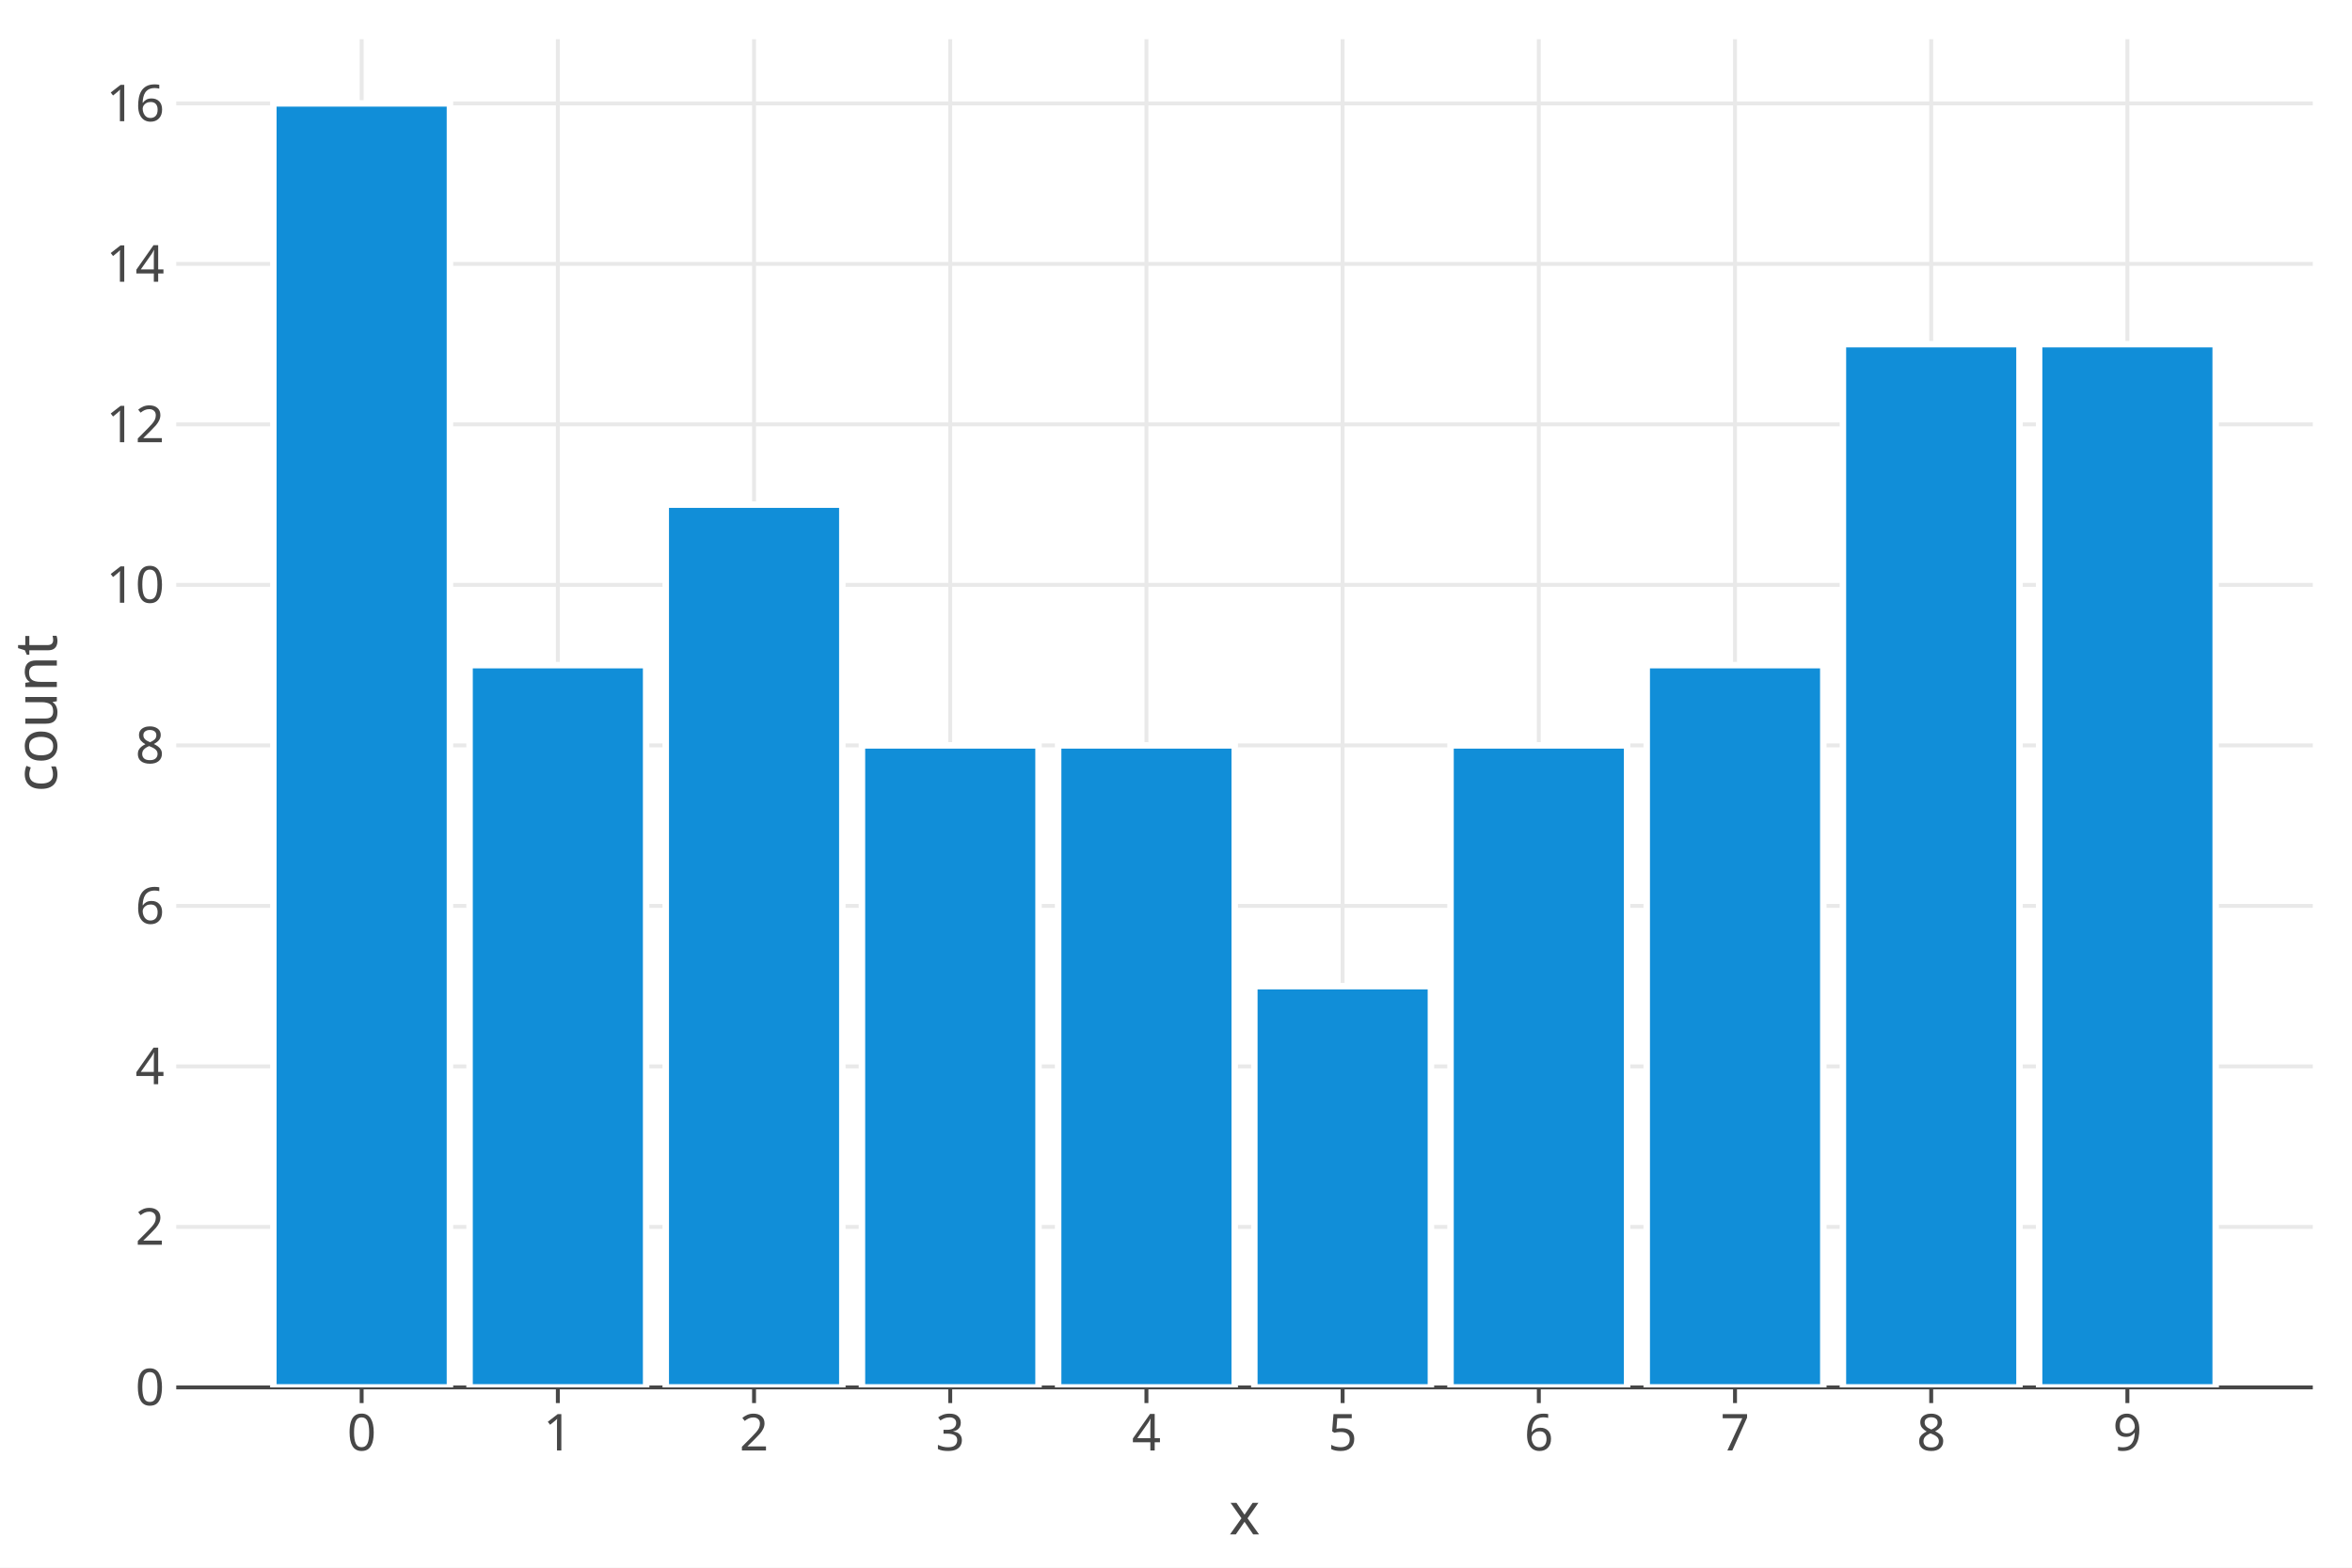
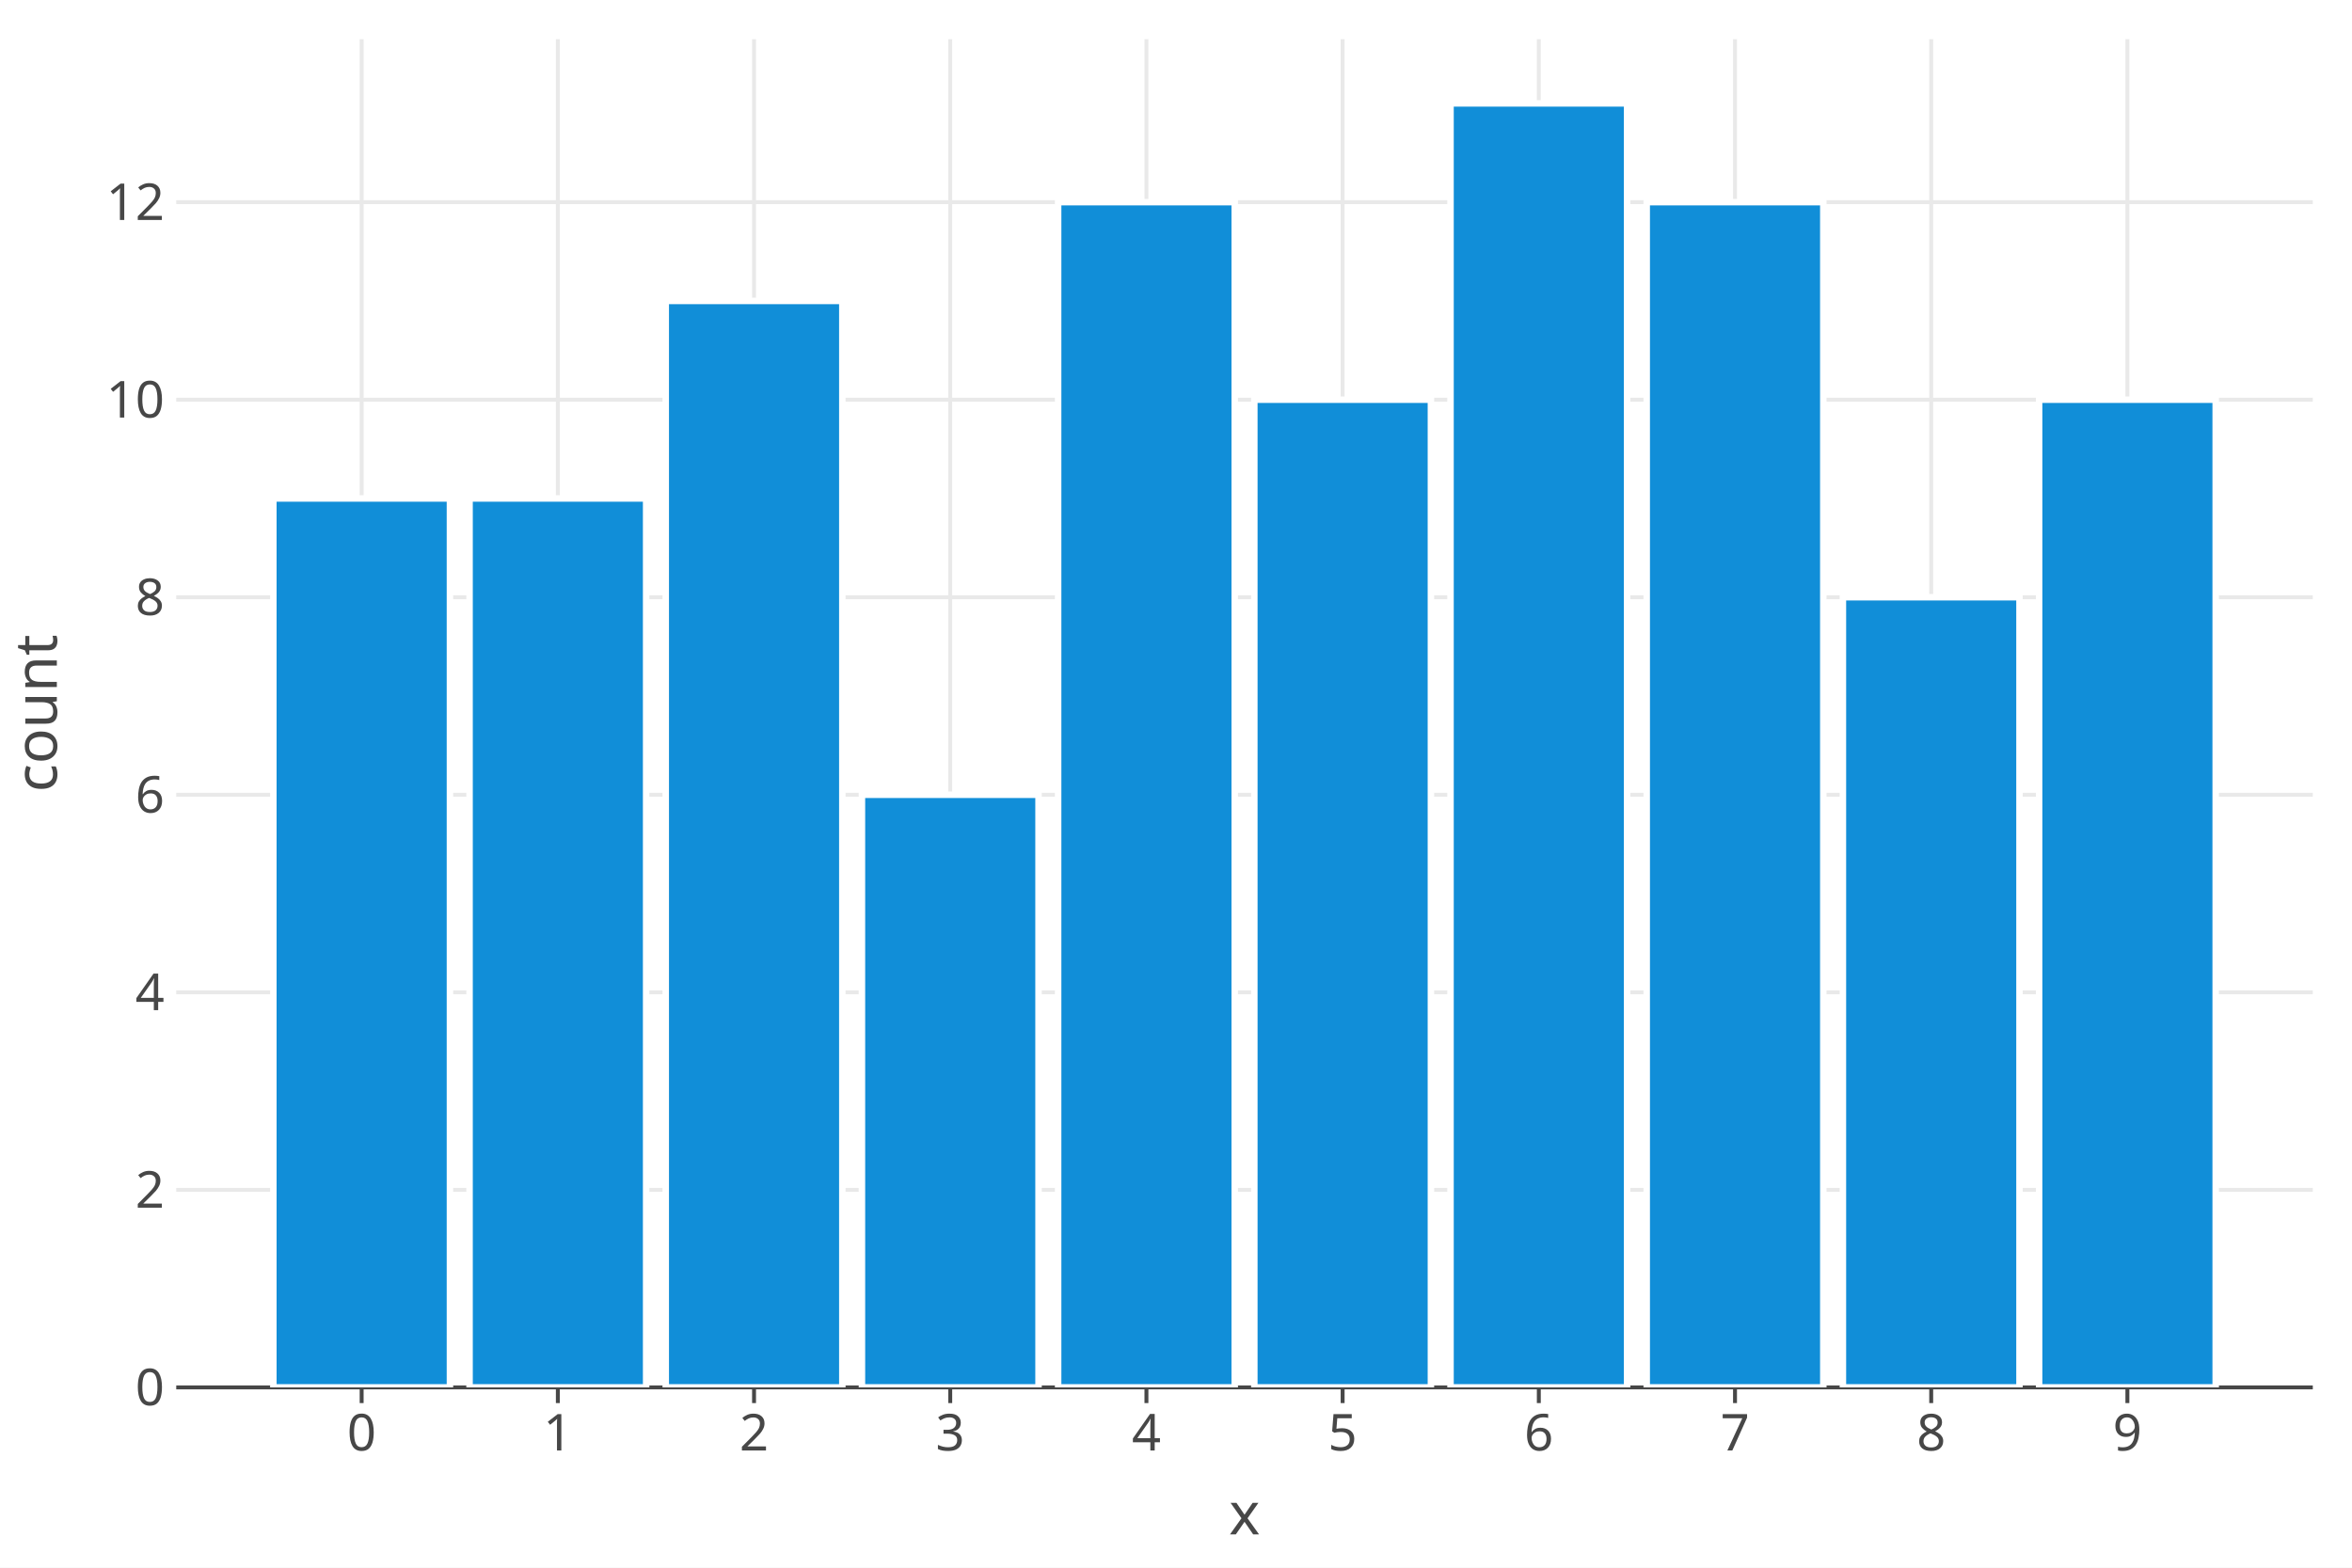
<svg xmlns="http://www.w3.org/2000/svg" class="plt-container" width="600.0" height="400.0">
  <style type="text/css">
  .plt-container {
   font-family: Lucida Grande, sans-serif;
   user-select: none;
   -webkit-user-select: none;
   -moz-user-select: none;
   -ms-user-select: none;
}
text {
   text-rendering: optimizeLegibility;
}
- #pEuWXeX .plot-title {
+ #pAyfQzY .plot-title {
   fill: #474747;
   font-family: Lucida Grande, sans-serif;
   font-size: 16.0px;
   font-weight: normal;
   font-style: normal;   
}
- #pEuWXeX .plot-subtitle {
+ #pAyfQzY .plot-subtitle {
   fill: #474747;
   font-family: Lucida Grande, sans-serif;
   font-size: 15.0px;
   font-weight: normal;
   font-style: normal;   
}
- #pEuWXeX .plot-caption {
-    fill: #474747;
-    font-family: Lucida Grande, sans-serif;
-    font-size: 13.0px;
-    font-weight: normal;
-    font-style: normal;   
- }
- #pEuWXeX .legend-title {
+ #pAyfQzY .plot-caption {
+    fill: #474747;
+    font-family: Lucida Grande, sans-serif;
+    font-size: 13.0px;
+    font-weight: normal;
+    font-style: normal;   
+ }
+ #pAyfQzY .legend-title {
   fill: #474747;
   font-family: Lucida Grande, sans-serif;
   font-size: 15.0px;
   font-weight: normal;
   font-style: normal;   
}
- #pEuWXeX .legend-item {
-    fill: #474747;
-    font-family: Lucida Grande, sans-serif;
-    font-size: 13.0px;
-    font-weight: normal;
-    font-style: normal;   
- }
- #pEuWXeX .axis-title-x {
+ #pAyfQzY .legend-item {
+    fill: #474747;
+    font-family: Lucida Grande, sans-serif;
+    font-size: 13.0px;
+    font-weight: normal;
+    font-style: normal;   
+ }
+ #pAyfQzY .axis-title-x {
   fill: #474747;
   font-family: Lucida Grande, sans-serif;
   font-size: 15.0px;
   font-weight: normal;
   font-style: normal;   
}
- #pEuWXeX .axis-text-x {
-    fill: #474747;
-    font-family: Lucida Grande, sans-serif;
-    font-size: 13.0px;
-    font-weight: normal;
-    font-style: normal;   
- }
- #dxrlztW .axis-tooltip-text-x {
+ #pAyfQzY .axis-text-x {
+    fill: #474747;
+    font-family: Lucida Grande, sans-serif;
+    font-size: 13.0px;
+    font-weight: normal;
+    font-style: normal;   
+ }
+ #duBKmwk .axis-tooltip-text-x {
   fill: #ffffff;
   font-family: Lucida Grande, sans-serif;
   font-size: 13.0px;
   font-weight: normal;
   font-style: normal;   
}
- #pEuWXeX .axis-title-y {
+ #pAyfQzY .axis-title-y {
   fill: #474747;
   font-family: Lucida Grande, sans-serif;
   font-size: 15.0px;
   font-weight: normal;
   font-style: normal;   
}
- #pEuWXeX .axis-text-y {
-    fill: #474747;
-    font-family: Lucida Grande, sans-serif;
-    font-size: 13.0px;
-    font-weight: normal;
-    font-style: normal;   
- }
- #dxrlztW .axis-tooltip-text-y {
+ #pAyfQzY .axis-text-y {
+    fill: #474747;
+    font-family: Lucida Grande, sans-serif;
+    font-size: 13.0px;
+    font-weight: normal;
+    font-style: normal;   
+ }
+ #duBKmwk .axis-tooltip-text-y {
   fill: #ffffff;
   font-family: Lucida Grande, sans-serif;
   font-size: 13.0px;
   font-weight: normal;
   font-style: normal;   
}
- #pEuWXeX .facet-strip-text-x {
-    fill: #474747;
-    font-family: Lucida Grande, sans-serif;
-    font-size: 13.0px;
-    font-weight: normal;
-    font-style: normal;   
- }
- #pEuWXeX .facet-strip-text-y {
-    fill: #474747;
-    font-family: Lucida Grande, sans-serif;
-    font-size: 13.0px;
-    font-weight: normal;
-    font-style: normal;   
- }
- #dxrlztW .tooltip-text {
-    fill: #474747;
-    font-family: Lucida Grande, sans-serif;
-    font-size: 13.0px;
-    font-weight: normal;
-    font-style: normal;   
- }
- #dxrlztW .tooltip-title {
+ #pAyfQzY .facet-strip-text-x {
+    fill: #474747;
+    font-family: Lucida Grande, sans-serif;
+    font-size: 13.0px;
+    font-weight: normal;
+    font-style: normal;   
+ }
+ #pAyfQzY .facet-strip-text-y {
+    fill: #474747;
+    font-family: Lucida Grande, sans-serif;
+    font-size: 13.0px;
+    font-weight: normal;
+    font-style: normal;   
+ }
+ #duBKmwk .tooltip-text {
+    fill: #474747;
+    font-family: Lucida Grande, sans-serif;
+    font-size: 13.0px;
+    font-weight: normal;
+    font-style: normal;   
+ }
+ #duBKmwk .tooltip-title {
   fill: #474747;
   font-family: Lucida Grande, sans-serif;
   font-size: 13.0px;
   font-weight: bold;
   font-style: normal;   
}
- #dxrlztW .tooltip-label {
+ #duBKmwk .tooltip-label {
   fill: #474747;
   font-family: Lucida Grande, sans-serif;
   font-size: 13.0px;
   font-weight: bold;
   font-style: normal;   
}

  </style>
-   <g id="pEuWXeX">
+   <g id="pAyfQzY">
    <path fill-rule="evenodd" fill="rgb(255,255,255)" fill-opacity="1.0" d="M0.0 0.0 L0.0 400.0 L600.0 400.0 L600.0 0.0 Z">
    </path>
    <g transform="translate(23.0 10.0 ) ">
      <g transform="translate(21.96121 0.0 ) ">
        <line x1="47.297" y1="344.0" x2="47.297" y2="0.0" stroke="rgb(233,233,233)" stroke-opacity="1.0" stroke-width="1.0" fill="none">
        </line>
        <line x1="97.346" y1="344.0" x2="97.346" y2="0.0" stroke="rgb(233,233,233)" stroke-opacity="1.0" stroke-width="1.0" fill="none">
        </line>
        <line x1="147.396" y1="344.0" x2="147.396" y2="0.0" stroke="rgb(233,233,233)" stroke-opacity="1.0" stroke-width="1.0" fill="none">
        </line>
        <line x1="197.445" y1="344.0" x2="197.445" y2="0.0" stroke="rgb(233,233,233)" stroke-opacity="1.0" stroke-width="1.0" fill="none">
        </line>
        <line x1="247.495" y1="344.0" x2="247.495" y2="0.0" stroke="rgb(233,233,233)" stroke-opacity="1.0" stroke-width="1.0" fill="none">
        </line>
        <line x1="297.544" y1="344.0" x2="297.544" y2="0.0" stroke="rgb(233,233,233)" stroke-opacity="1.0" stroke-width="1.0" fill="none">
        </line>
        <line x1="347.594" y1="344.0" x2="347.594" y2="0.0" stroke="rgb(233,233,233)" stroke-opacity="1.0" stroke-width="1.0" fill="none">
        </line>
        <line x1="397.643" y1="344.0" x2="397.643" y2="0.0" stroke="rgb(233,233,233)" stroke-opacity="1.0" stroke-width="1.0" fill="none">
        </line>
        <line x1="447.693" y1="344.0" x2="447.693" y2="0.0" stroke="rgb(233,233,233)" stroke-opacity="1.0" stroke-width="1.0" fill="none">
        </line>
        <line x1="497.742" y1="344.0" x2="497.742" y2="0.0" stroke="rgb(233,233,233)" stroke-opacity="1.0" stroke-width="1.0" fill="none">
        </line>
      </g>
      <g transform="translate(21.96121 344.0 ) ">
        <g transform="translate(47.29675 0.0 ) ">
          <line stroke-width="1.0" stroke="rgb(71,71,71)" stroke-opacity="1.0" x2="0.0" y2="4.0">
          </line>
          <g transform="translate(0.0 7.0 ) ">
            <text class="axis-text-x" text-anchor="middle" dy="0.7em">
              <tspan>0</tspan>
            </text>
          </g>
        </g>
        <g transform="translate(97.34623 0.0 ) ">
          <line stroke-width="1.0" stroke="rgb(71,71,71)" stroke-opacity="1.0" x2="0.0" y2="4.0">
          </line>
          <g transform="translate(0.0 7.0 ) ">
            <text class="axis-text-x" text-anchor="middle" dy="0.7em">
              <tspan>1</tspan>
            </text>
          </g>
        </g>
        <g transform="translate(147.3957 0.0 ) ">
          <line stroke-width="1.0" stroke="rgb(71,71,71)" stroke-opacity="1.0" x2="0.0" y2="4.0">
          </line>
          <g transform="translate(0.0 7.0 ) ">
            <text class="axis-text-x" text-anchor="middle" dy="0.7em">
              <tspan>2</tspan>
            </text>
          </g>
        </g>
        <g transform="translate(197.4452 0.0 ) ">
          <line stroke-width="1.0" stroke="rgb(71,71,71)" stroke-opacity="1.0" x2="0.0" y2="4.0">
          </line>
          <g transform="translate(0.0 7.0 ) ">
            <text class="axis-text-x" text-anchor="middle" dy="0.7em">
              <tspan>3</tspan>
            </text>
          </g>
        </g>
        <g transform="translate(247.4947 0.0 ) ">
          <line stroke-width="1.0" stroke="rgb(71,71,71)" stroke-opacity="1.0" x2="0.0" y2="4.0">
          </line>
          <g transform="translate(0.0 7.0 ) ">
            <text class="axis-text-x" text-anchor="middle" dy="0.7em">
              <tspan>4</tspan>
            </text>
          </g>
        </g>
        <g transform="translate(297.5441 0.0 ) ">
          <line stroke-width="1.0" stroke="rgb(71,71,71)" stroke-opacity="1.0" x2="0.0" y2="4.0">
          </line>
          <g transform="translate(0.0 7.0 ) ">
            <text class="axis-text-x" text-anchor="middle" dy="0.7em">
              <tspan>5</tspan>
            </text>
          </g>
        </g>
        <g transform="translate(347.5936 0.0 ) ">
          <line stroke-width="1.0" stroke="rgb(71,71,71)" stroke-opacity="1.0" x2="0.0" y2="4.0">
          </line>
          <g transform="translate(0.0 7.0 ) ">
            <text class="axis-text-x" text-anchor="middle" dy="0.7em">
              <tspan>6</tspan>
            </text>
          </g>
        </g>
        <g transform="translate(397.6431 0.0 ) ">
          <line stroke-width="1.0" stroke="rgb(71,71,71)" stroke-opacity="1.0" x2="0.0" y2="4.0">
          </line>
          <g transform="translate(0.0 7.0 ) ">
            <text class="axis-text-x" text-anchor="middle" dy="0.7em">
              <tspan>7</tspan>
            </text>
          </g>
        </g>
        <g transform="translate(447.6926 0.0 ) ">
          <line stroke-width="1.0" stroke="rgb(71,71,71)" stroke-opacity="1.0" x2="0.0" y2="4.0">
          </line>
          <g transform="translate(0.0 7.0 ) ">
            <text class="axis-text-x" text-anchor="middle" dy="0.7em">
              <tspan>8</tspan>
            </text>
          </g>
        </g>
        <g transform="translate(497.742 0.0 ) ">
          <line stroke-width="1.0" stroke="rgb(71,71,71)" stroke-opacity="1.0" x2="0.0" y2="4.0">
          </line>
          <g transform="translate(0.0 7.0 ) ">
            <text class="axis-text-x" text-anchor="middle" dy="0.7em">
              <tspan>9</tspan>
            </text>
          </g>
        </g>
        <line x1="0.0" y1="0.0" x2="545.039" y2="0.0" stroke-width="1.0" stroke="rgb(71,71,71)" stroke-opacity="1.0">
        </line>
      </g>
      <g transform="translate(21.96121 0.0 ) ">
-         <line x1="0.0" y1="303.048" x2="545.039" y2="303.048" stroke="rgb(233,233,233)" stroke-opacity="1.0" stroke-width="1.0" fill="none">
-         </line>
-         <line x1="0.0" y1="262.095" x2="545.039" y2="262.095" stroke="rgb(233,233,233)" stroke-opacity="1.0" stroke-width="1.0" fill="none">
-         </line>
-         <line x1="0.0" y1="221.143" x2="545.039" y2="221.143" stroke="rgb(233,233,233)" stroke-opacity="1.0" stroke-width="1.0" fill="none">
-         </line>
-         <line x1="0.0" y1="180.19" x2="545.039" y2="180.19" stroke="rgb(233,233,233)" stroke-opacity="1.0" stroke-width="1.0" fill="none">
-         </line>
-         <line x1="0.0" y1="139.238" x2="545.039" y2="139.238" stroke="rgb(233,233,233)" stroke-opacity="1.0" stroke-width="1.0" fill="none">
-         </line>
-         <line x1="0.0" y1="98.286" x2="545.039" y2="98.286" stroke="rgb(233,233,233)" stroke-opacity="1.0" stroke-width="1.0" fill="none">
-         </line>
-         <line x1="0.0" y1="57.333" x2="545.039" y2="57.333" stroke="rgb(233,233,233)" stroke-opacity="1.0" stroke-width="1.0" fill="none">
-         </line>
-         <line x1="0.0" y1="16.381" x2="545.039" y2="16.381" stroke="rgb(233,233,233)" stroke-opacity="1.0" stroke-width="1.0" fill="none">
+         <line x1="0.0" y1="293.597" x2="545.039" y2="293.597" stroke="rgb(233,233,233)" stroke-opacity="1.0" stroke-width="1.0" fill="none">
+         </line>
+         <line x1="0.0" y1="243.194" x2="545.039" y2="243.194" stroke="rgb(233,233,233)" stroke-opacity="1.0" stroke-width="1.0" fill="none">
+         </line>
+         <line x1="0.0" y1="192.791" x2="545.039" y2="192.791" stroke="rgb(233,233,233)" stroke-opacity="1.0" stroke-width="1.0" fill="none">
+         </line>
+         <line x1="0.0" y1="142.388" x2="545.039" y2="142.388" stroke="rgb(233,233,233)" stroke-opacity="1.0" stroke-width="1.0" fill="none">
+         </line>
+         <line x1="0.0" y1="91.985" x2="545.039" y2="91.985" stroke="rgb(233,233,233)" stroke-opacity="1.0" stroke-width="1.0" fill="none">
+         </line>
+         <line x1="0.0" y1="41.582" x2="545.039" y2="41.582" stroke="rgb(233,233,233)" stroke-opacity="1.0" stroke-width="1.0" fill="none">
        </line>
      </g>
      <g transform="translate(21.96121 0.0 ) ">
        <g transform="translate(0.0 344.0 ) ">
          <g transform="translate(-3.0 0.0 ) ">
            <text class="axis-text-y" text-anchor="end" dy="0.35em">
              <tspan>0</tspan>
            </text>
          </g>
        </g>
-         <g transform="translate(0.0 303.0476 ) ">
+         <g transform="translate(0.0 293.5971 ) ">
          <g transform="translate(-3.0 0.0 ) ">
            <text class="axis-text-y" text-anchor="end" dy="0.35em">
              <tspan>2</tspan>
            </text>
          </g>
        </g>
-         <g transform="translate(0.0 262.0952 ) ">
+         <g transform="translate(0.0 243.1941 ) ">
          <g transform="translate(-3.0 0.0 ) ">
            <text class="axis-text-y" text-anchor="end" dy="0.35em">
              <tspan>4</tspan>
            </text>
          </g>
        </g>
-         <g transform="translate(0.0 221.1429 ) ">
+         <g transform="translate(0.0 192.7912 ) ">
          <g transform="translate(-3.0 0.0 ) ">
            <text class="axis-text-y" text-anchor="end" dy="0.35em">
              <tspan>6</tspan>
            </text>
          </g>
        </g>
-         <g transform="translate(0.0 180.1905 ) ">
+         <g transform="translate(0.0 142.3883 ) ">
          <g transform="translate(-3.0 0.0 ) ">
            <text class="axis-text-y" text-anchor="end" dy="0.35em">
              <tspan>8</tspan>
            </text>
          </g>
        </g>
-         <g transform="translate(0.0 139.2381 ) ">
+         <g transform="translate(0.0 91.98535 ) ">
          <g transform="translate(-3.0 0.0 ) ">
            <text class="axis-text-y" text-anchor="end" dy="0.35em">
              <tspan>10</tspan>
            </text>
          </g>
        </g>
-         <g transform="translate(0.0 98.28571 ) ">
+         <g transform="translate(0.0 41.58242 ) ">
          <g transform="translate(-3.0 0.0 ) ">
            <text class="axis-text-y" text-anchor="end" dy="0.35em">
              <tspan>12</tspan>
            </text>
          </g>
        </g>
-         <g transform="translate(0.0 57.33333 ) ">
-           <g transform="translate(-3.0 0.0 ) ">
-             <text class="axis-text-y" text-anchor="end" dy="0.35em">
-               <tspan>14</tspan>
-             </text>
-           </g>
-         </g>
-         <g transform="translate(0.0 16.38095 ) ">
-           <g transform="translate(-3.0 0.0 ) ">
-             <text class="axis-text-y" text-anchor="end" dy="0.35em">
-               <tspan>16</tspan>
-             </text>
-           </g>
-         </g>
-       </g>
-       <g transform="translate(21.96121 0.0 ) " clip-path="url(#cMspgs4)" clip-bounds-jfx="[rect (0.0, 0.0), (545.039, 344.0)]">
+       </g>
+       <g transform="translate(21.96121 0.0 ) " clip-path="url(#cWBGGCy)" clip-bounds-jfx="[rect (0.0, 0.0), (545.039, 344.0)]">
        <defs>
-           <clipPath id="cMspgs4">
+           <clipPath id="cWBGGCy">
            <rect x="0.0" y="0.0" width="545.039" height="344.0">
            </rect>
          </clipPath>
        </defs>
-         <rect x="174.923" y="180.19" height="163.81" width="45.045" stroke="rgb(255,255,255)" stroke-opacity="1.0" fill="rgb(17,142,216)" fill-opacity="1.0" stroke-width="1.65">
-         </rect>
-         <rect x="275.022" y="241.619" height="102.381" width="45.045" stroke="rgb(255,255,255)" stroke-opacity="1.0" fill="rgb(17,142,216)" fill-opacity="1.0" stroke-width="1.65">
-         </rect>
-         <rect x="325.071" y="180.19" height="163.81" width="45.045" stroke="rgb(255,255,255)" stroke-opacity="1.0" fill="rgb(17,142,216)" fill-opacity="1.0" stroke-width="1.65">
-         </rect>
-         <rect x="375.121" y="159.714" height="184.286" width="45.045" stroke="rgb(255,255,255)" stroke-opacity="1.0" fill="rgb(17,142,216)" fill-opacity="1.0" stroke-width="1.65">
-         </rect>
-         <rect x="425.17" y="77.81" height="266.19" width="45.045" stroke="rgb(255,255,255)" stroke-opacity="1.0" fill="rgb(17,142,216)" fill-opacity="1.0" stroke-width="1.65">
-         </rect>
-         <rect x="74.824" y="159.714" height="184.286" width="45.045" stroke="rgb(255,255,255)" stroke-opacity="1.0" fill="rgb(17,142,216)" fill-opacity="1.0" stroke-width="1.65">
-         </rect>
-         <rect x="475.22" y="77.81" height="266.19" width="45.045" stroke="rgb(255,255,255)" stroke-opacity="1.0" fill="rgb(17,142,216)" fill-opacity="1.0" stroke-width="1.65">
-         </rect>
-         <rect x="24.774" y="16.381" height="327.619" width="45.045" stroke="rgb(255,255,255)" stroke-opacity="1.0" fill="rgb(17,142,216)" fill-opacity="1.0" stroke-width="1.65">
-         </rect>
-         <rect x="124.873" y="118.762" height="225.238" width="45.045" stroke="rgb(255,255,255)" stroke-opacity="1.0" fill="rgb(17,142,216)" fill-opacity="1.0" stroke-width="1.65">
-         </rect>
-         <rect x="224.972" y="180.19" height="163.81" width="45.045" stroke="rgb(255,255,255)" stroke-opacity="1.0" fill="rgb(17,142,216)" fill-opacity="1.0" stroke-width="1.65">
+         <rect x="24.774" y="117.187" height="226.813" width="45.045" stroke="rgb(255,255,255)" stroke-opacity="1.0" fill="rgb(17,142,216)" fill-opacity="1.0" stroke-width="1.65">
+         </rect>
+         <rect x="174.923" y="192.791" height="151.209" width="45.045" stroke="rgb(255,255,255)" stroke-opacity="1.0" fill="rgb(17,142,216)" fill-opacity="1.0" stroke-width="1.65">
+         </rect>
+         <rect x="475.22" y="91.985" height="252.015" width="45.045" stroke="rgb(255,255,255)" stroke-opacity="1.0" fill="rgb(17,142,216)" fill-opacity="1.0" stroke-width="1.65">
+         </rect>
+         <rect x="74.824" y="117.187" height="226.813" width="45.045" stroke="rgb(255,255,255)" stroke-opacity="1.0" fill="rgb(17,142,216)" fill-opacity="1.0" stroke-width="1.65">
+         </rect>
+         <rect x="425.17" y="142.388" height="201.612" width="45.045" stroke="rgb(255,255,255)" stroke-opacity="1.0" fill="rgb(17,142,216)" fill-opacity="1.0" stroke-width="1.65">
+         </rect>
+         <rect x="224.972" y="41.582" height="302.418" width="45.045" stroke="rgb(255,255,255)" stroke-opacity="1.0" fill="rgb(17,142,216)" fill-opacity="1.0" stroke-width="1.65">
+         </rect>
+         <rect x="124.873" y="66.784" height="277.216" width="45.045" stroke="rgb(255,255,255)" stroke-opacity="1.0" fill="rgb(17,142,216)" fill-opacity="1.0" stroke-width="1.65">
+         </rect>
+         <rect x="375.121" y="41.582" height="302.418" width="45.045" stroke="rgb(255,255,255)" stroke-opacity="1.0" fill="rgb(17,142,216)" fill-opacity="1.0" stroke-width="1.65">
+         </rect>
+         <rect x="325.071" y="16.381" height="327.619" width="45.045" stroke="rgb(255,255,255)" stroke-opacity="1.0" fill="rgb(17,142,216)" fill-opacity="1.0" stroke-width="1.65">
+         </rect>
+         <rect x="275.022" y="91.985" height="252.015" width="45.045" stroke="rgb(255,255,255)" stroke-opacity="1.0" fill="rgb(17,142,216)" fill-opacity="1.0" stroke-width="1.65">
        </rect>
      </g>
    </g>
    <g transform="translate(14.5 182.0 ) rotate(-90.0 ) ">
      <text class="axis-title-y" y="0.0" text-anchor="middle">
        <tspan>count</tspan>
      </text>
    </g>
    <g transform="translate(317.4806 391.5 ) ">
      <text class="axis-title-x" y="0.0" text-anchor="middle">
        <tspan>x</tspan>
      </text>
    </g>
    <path fill="rgb(0,0,0)" fill-opacity="0.0" stroke="rgb(71,71,71)" stroke-opacity="1.0" stroke-width="0.0" d="M0.0 0.0 L0.0 400.0 L600.0 400.0 L600.0 0.0 Z">
    </path>
  </g>
-   <g id="dxrlztW">
+   <g id="duBKmwk">
  </g>
</svg>
